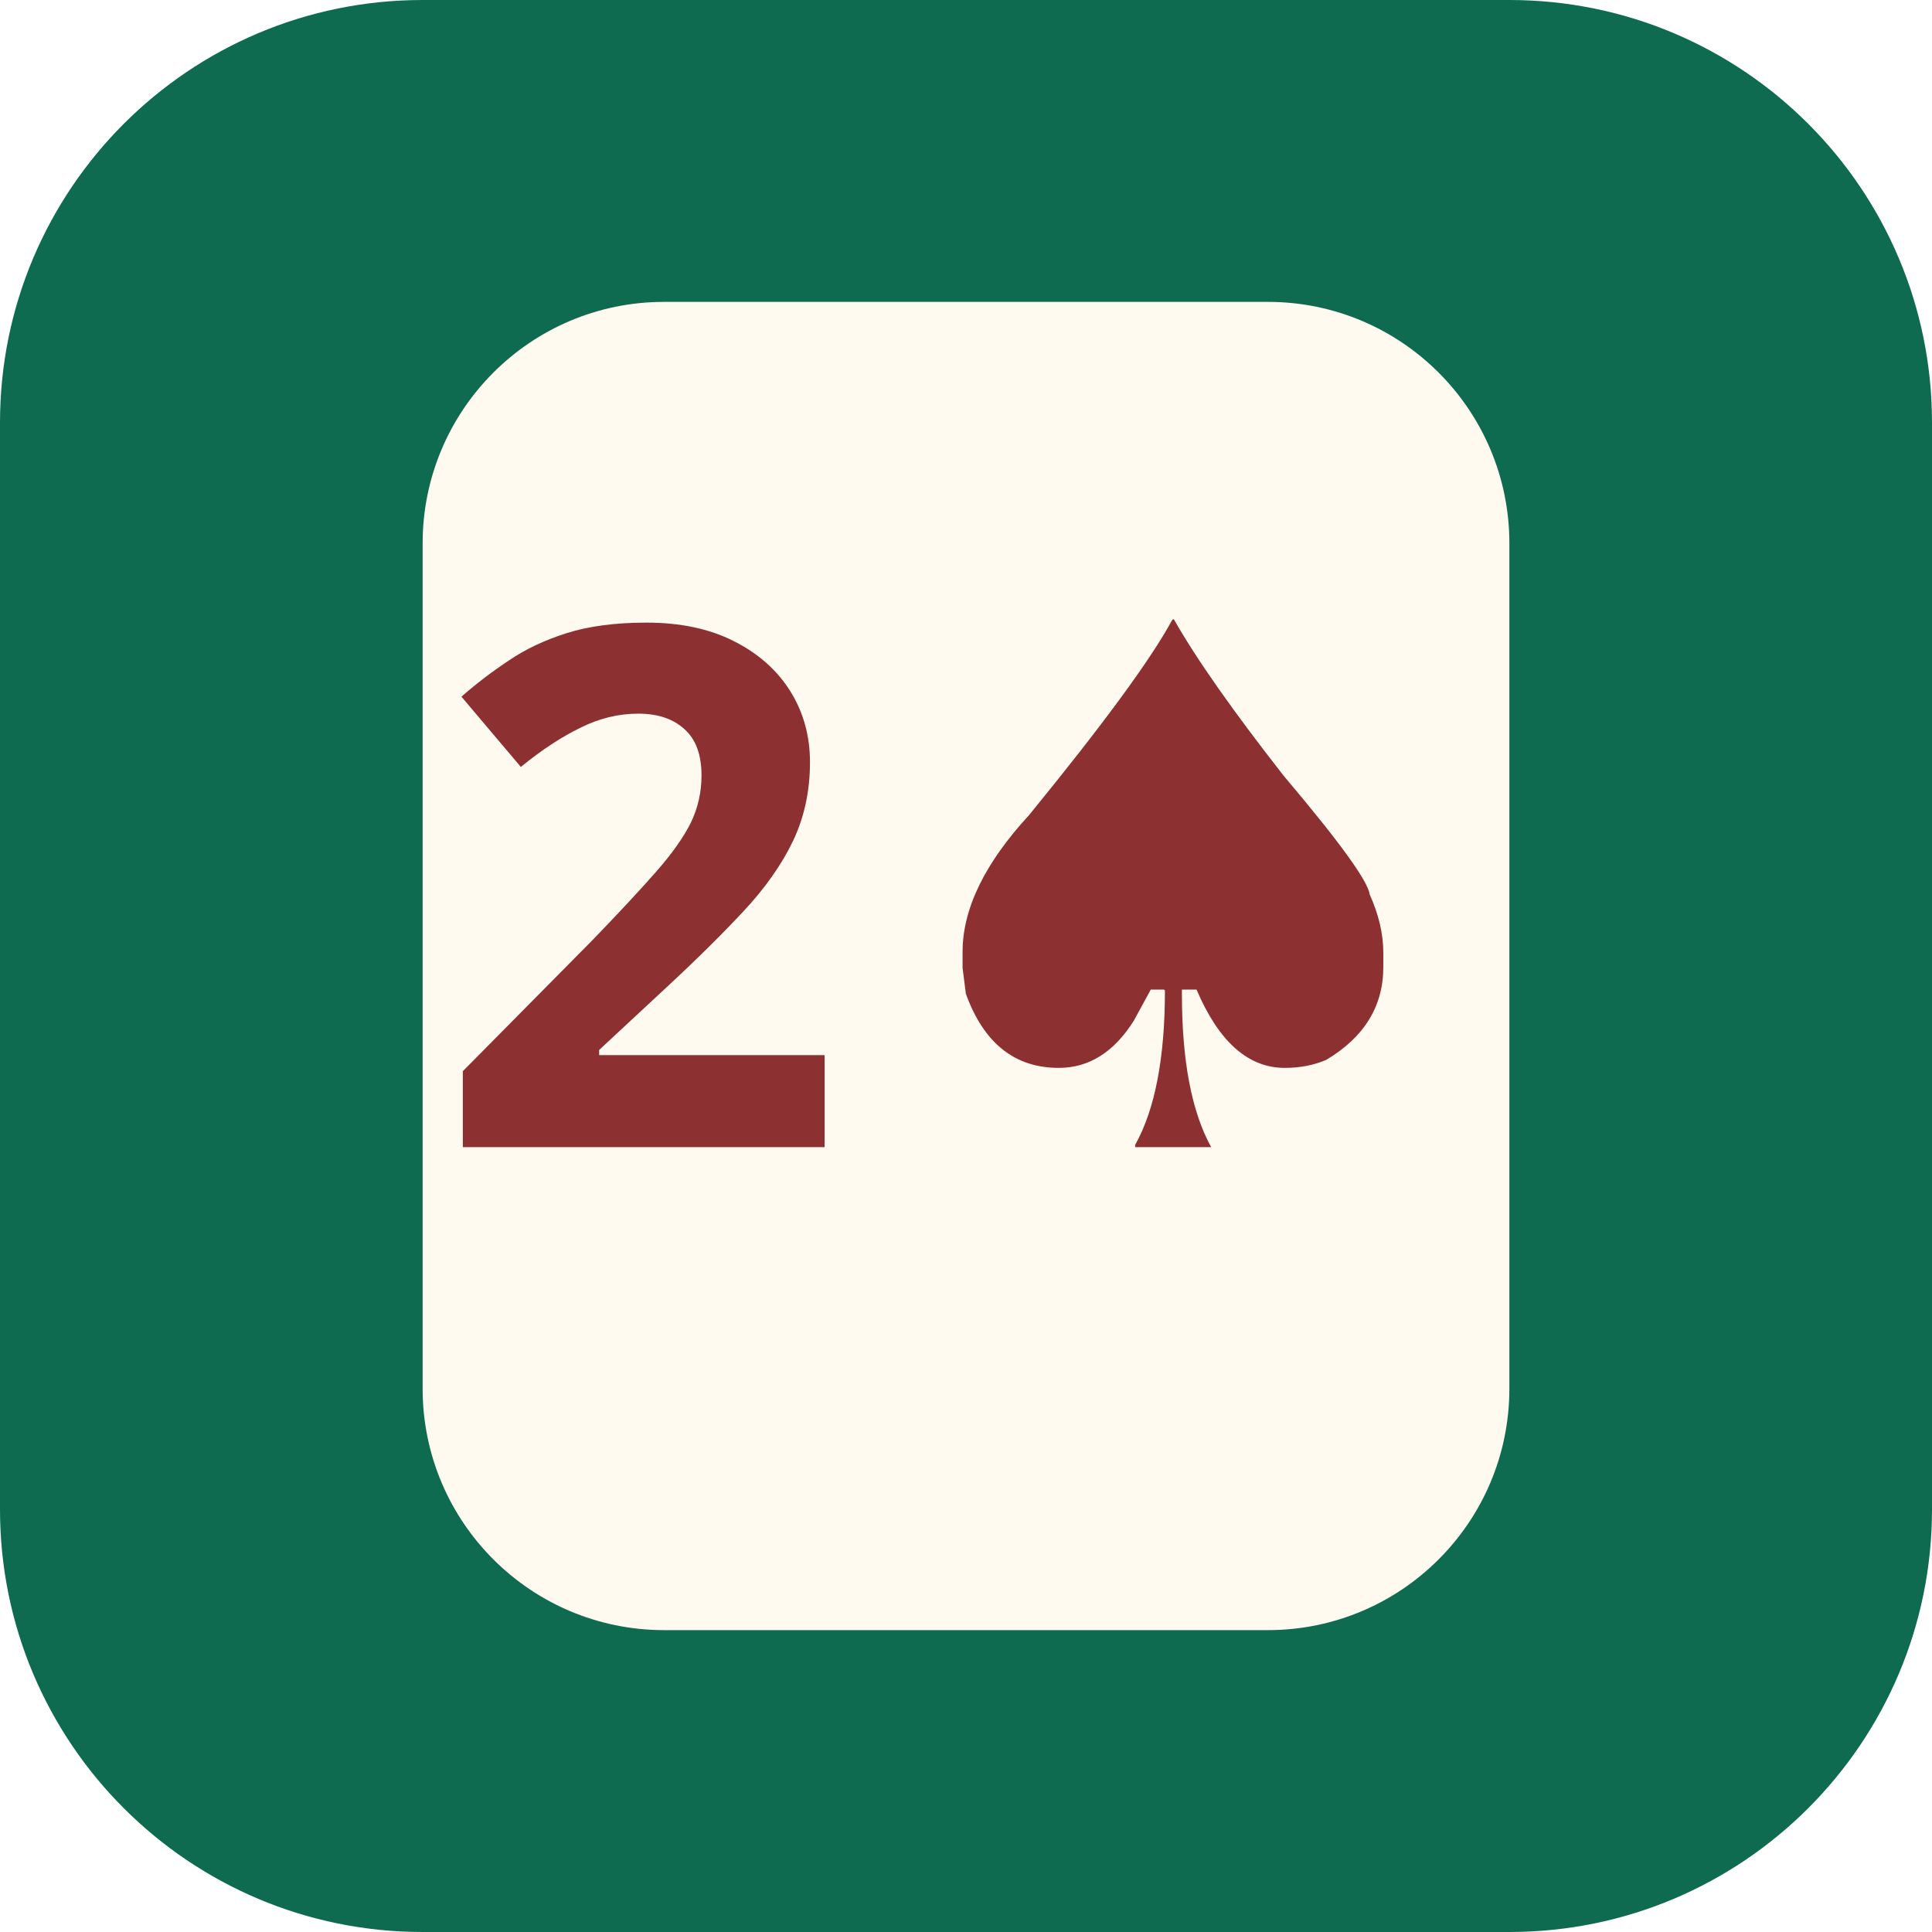
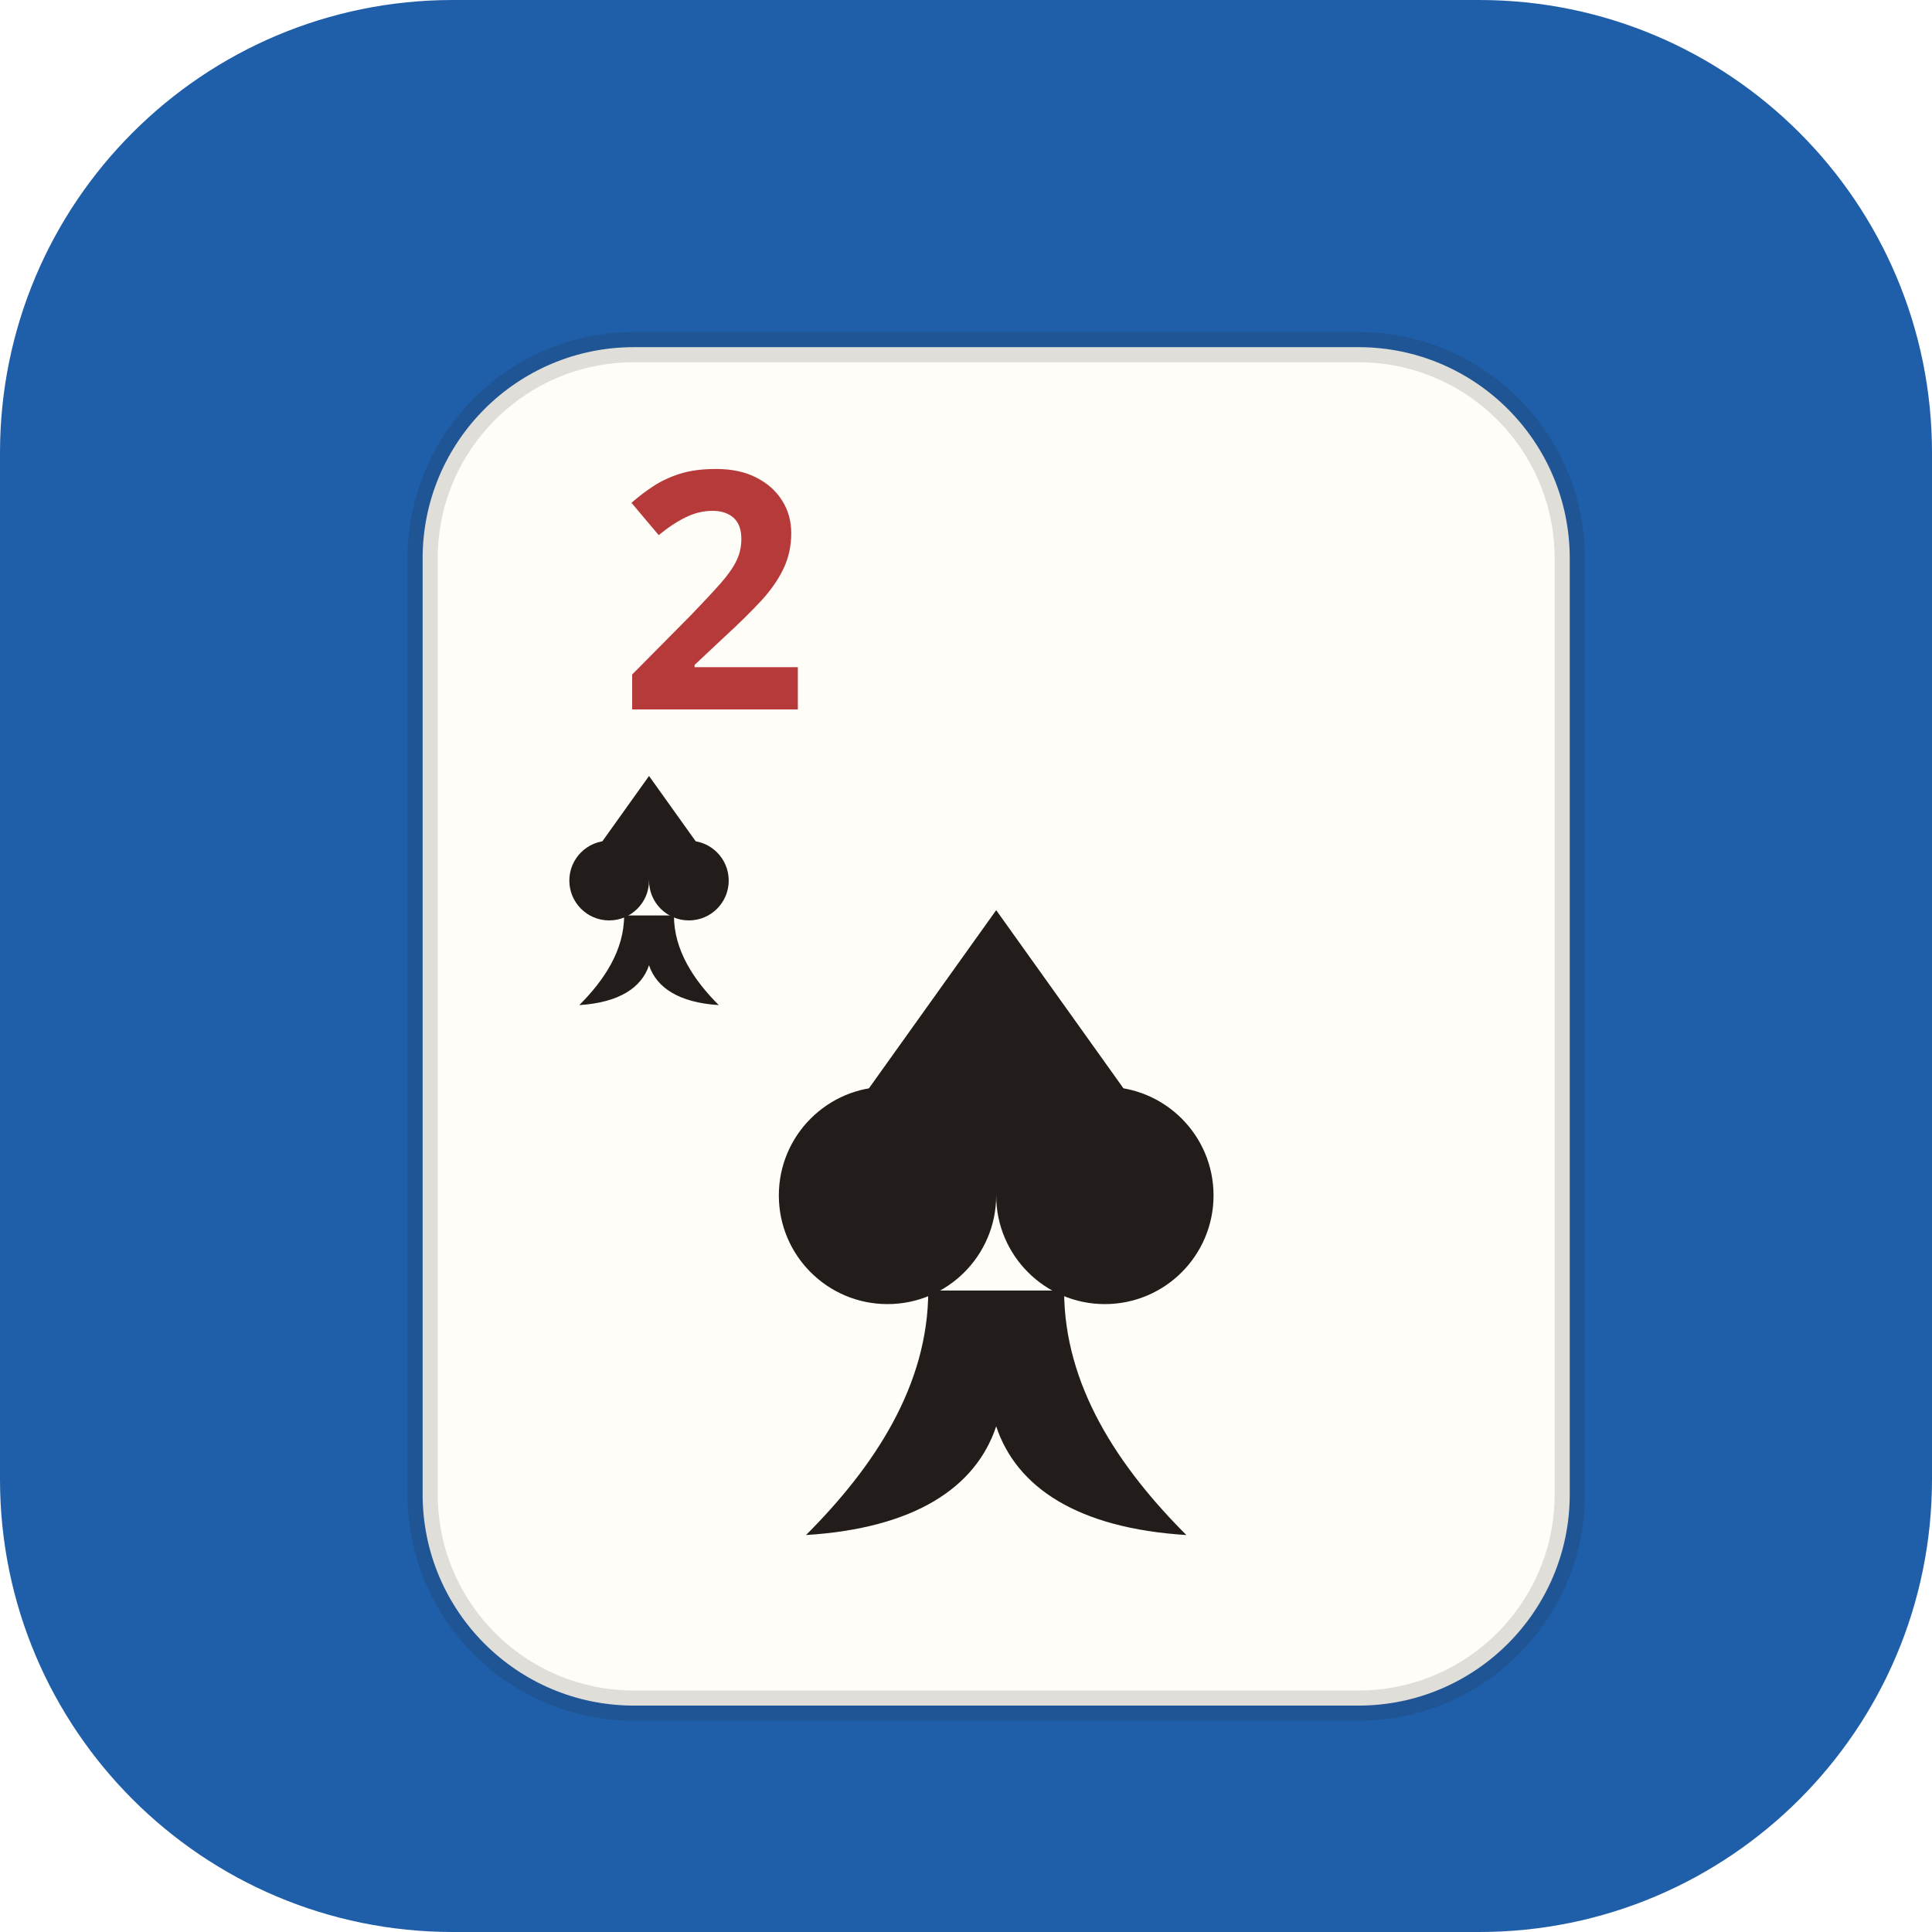
- <svg xmlns="http://www.w3.org/2000/svg" viewBox="0 0 64 64">
-   <rect width="64" height="64" rx="14" fill="#0e6b50" />
-   <rect x="14" y="10" width="36" height="44" rx="8" fill="#fffaf0" />
-   <text x="32" y="38" text-anchor="middle" font-family="Trebuchet MS, sans-serif" font-size="24" font-weight="700" fill="#8d3032">2♠</text>
+ <svg xmlns="http://www.w3.org/2000/svg" viewBox="0 0 256 256">
+   <rect width="256" height="256" rx="60" fill="#1f5ea8" />
+   <defs>
+     <g id="spade-shape" fill="#221d1a">
+       <circle cx="-16" cy="-4" r="16" />
+       <circle cx="16" cy="-4" r="16" />
+       <path d="M0 -46 L-30 -4 H30 Z" />
+       <path d="M-10 10 C-10 24 -18 36 -28 46 C-12 45 -3 39 0 30 C3 39 12 45 28 46 C18 36 10 24 10 10 Z" />
+     </g>
+   </defs>
+   <g transform="translate(48 34)">
+     <rect x="8" y="12" width="152" height="180" rx="28" fill="#fffdf8" />
+     <rect x="8" y="12" width="152" height="180" rx="28" fill="none" stroke="rgba(34,29,26,0.14)" stroke-width="4" />
+     <text x="34" y="60" font-family="Trebuchet MS, 'Segoe UI', sans-serif" font-size="44" font-weight="800" fill="#b63a3a">2</text>
+     <use href="#spade-shape" transform="translate(38 84) scale(0.33)" />
+     <use href="#spade-shape" transform="translate(84 128) scale(0.9)" />
+   </g>
</svg>
